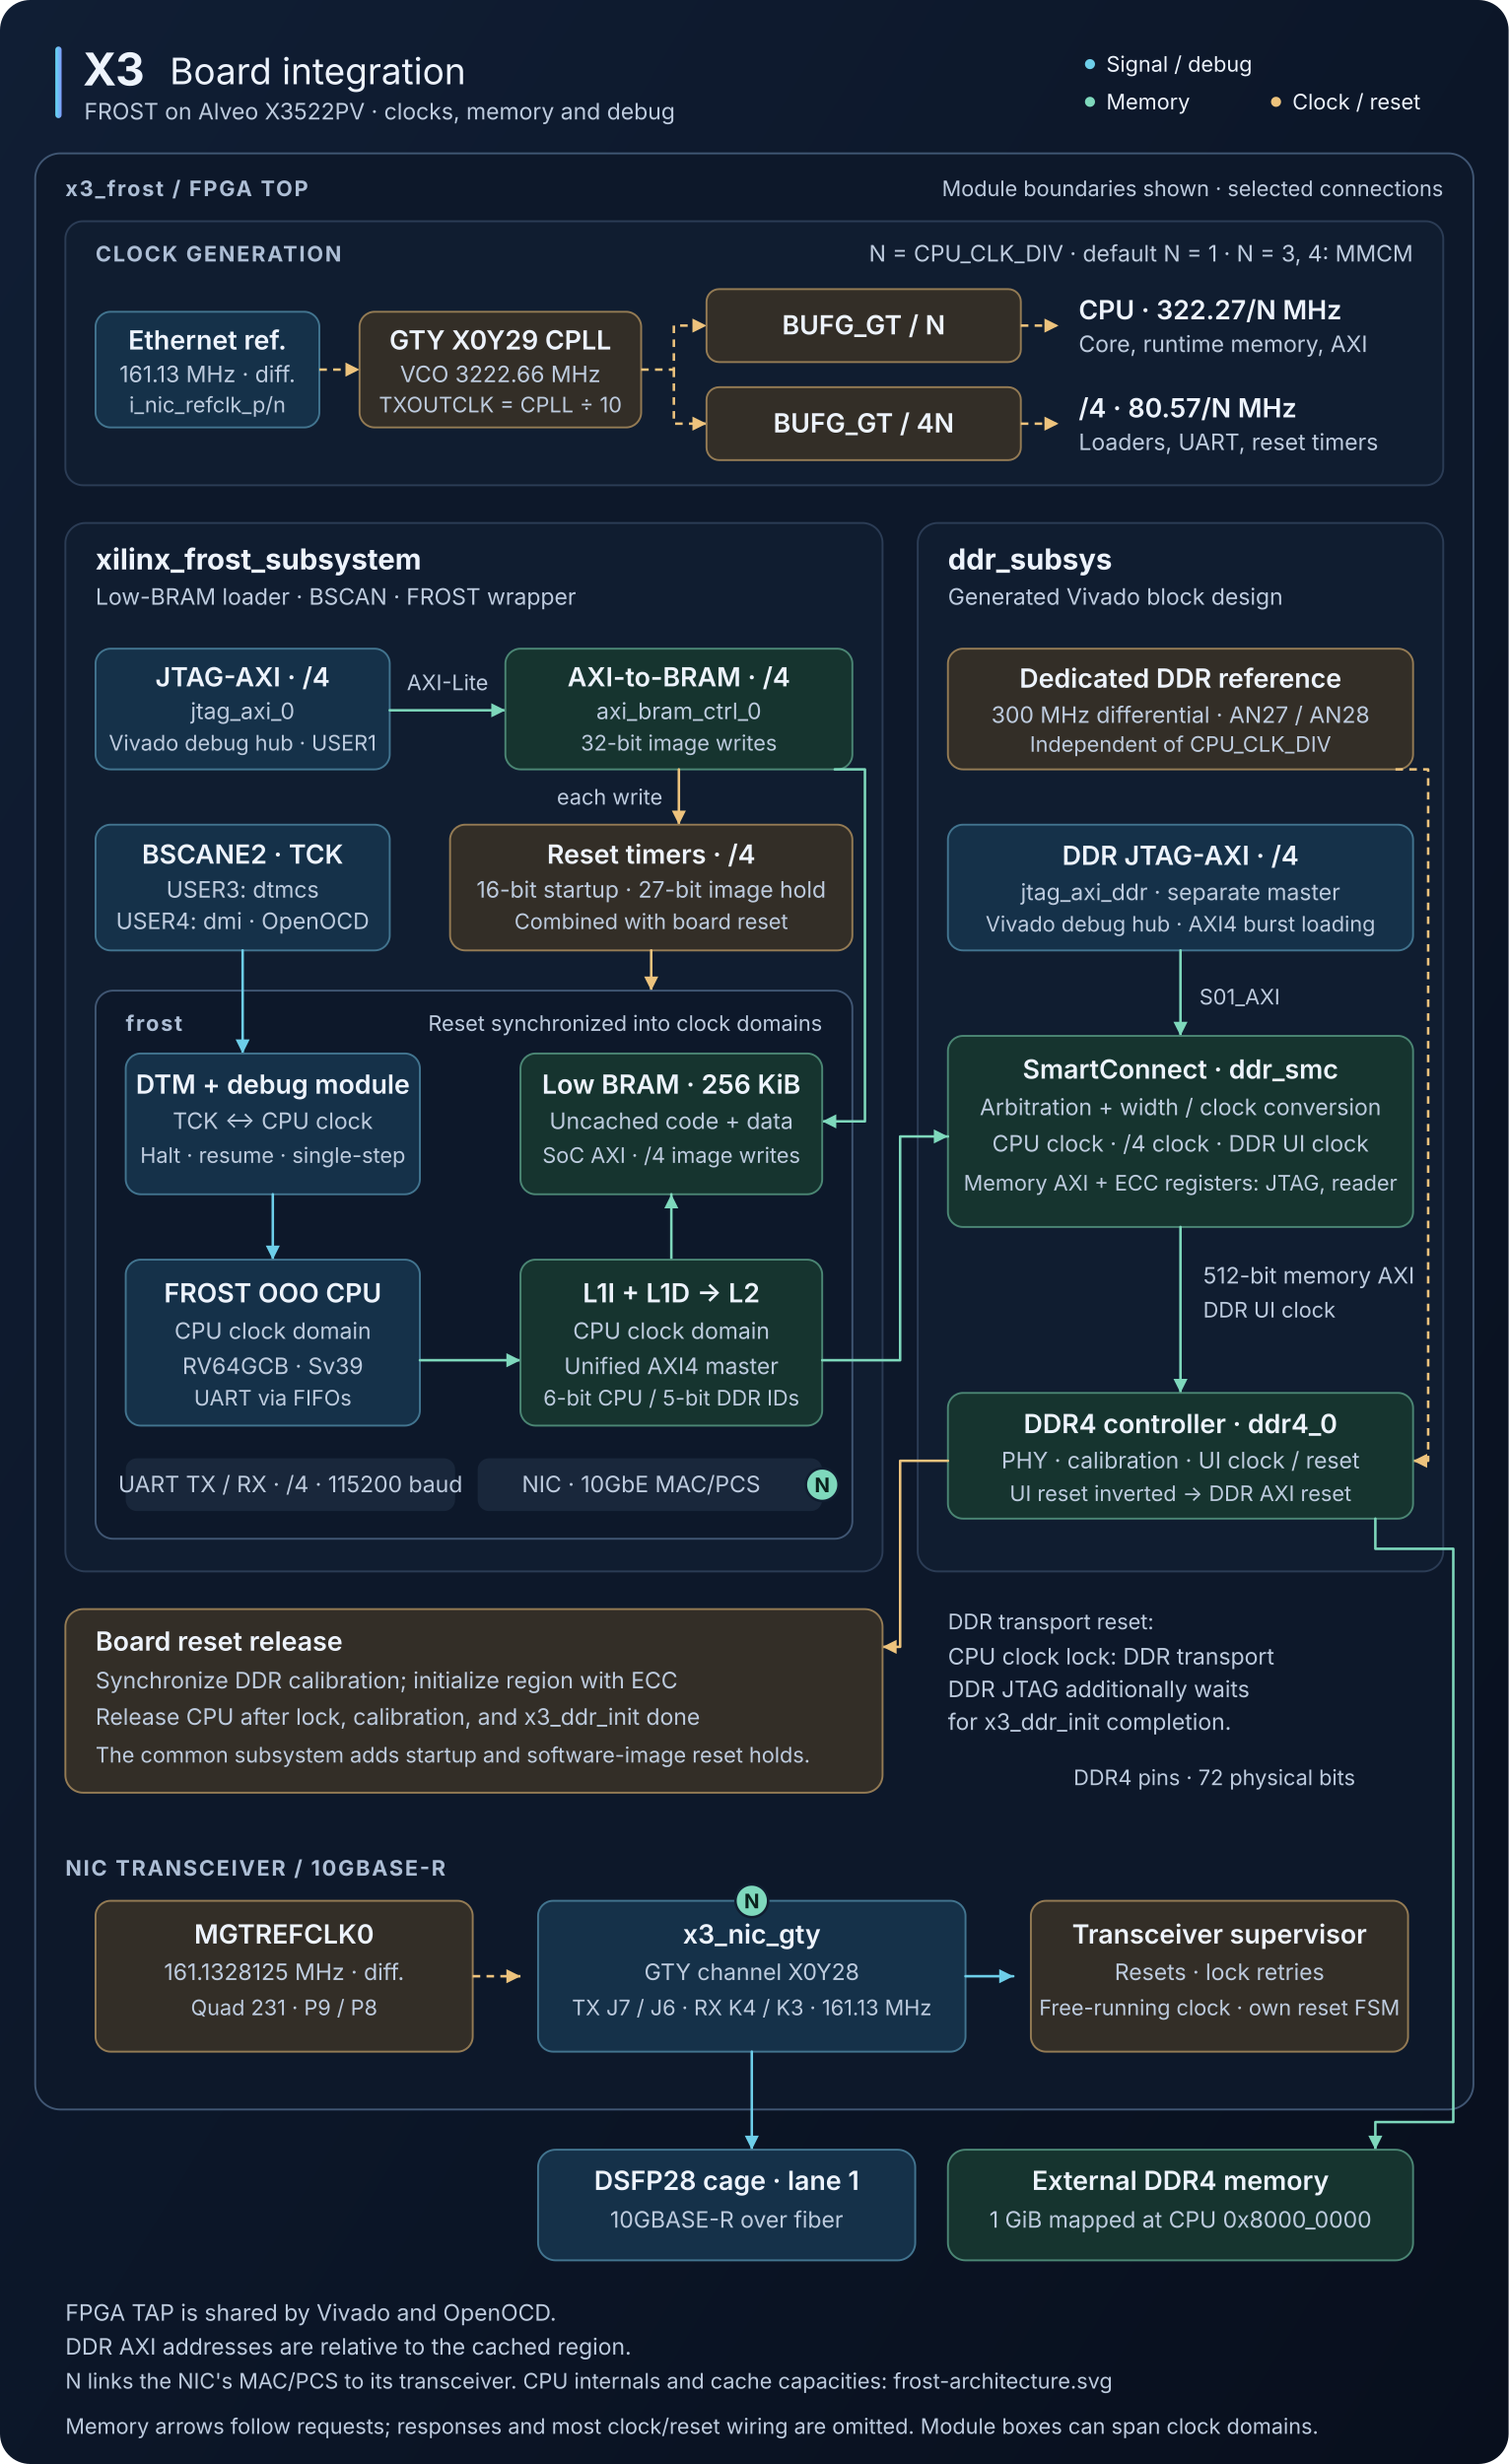
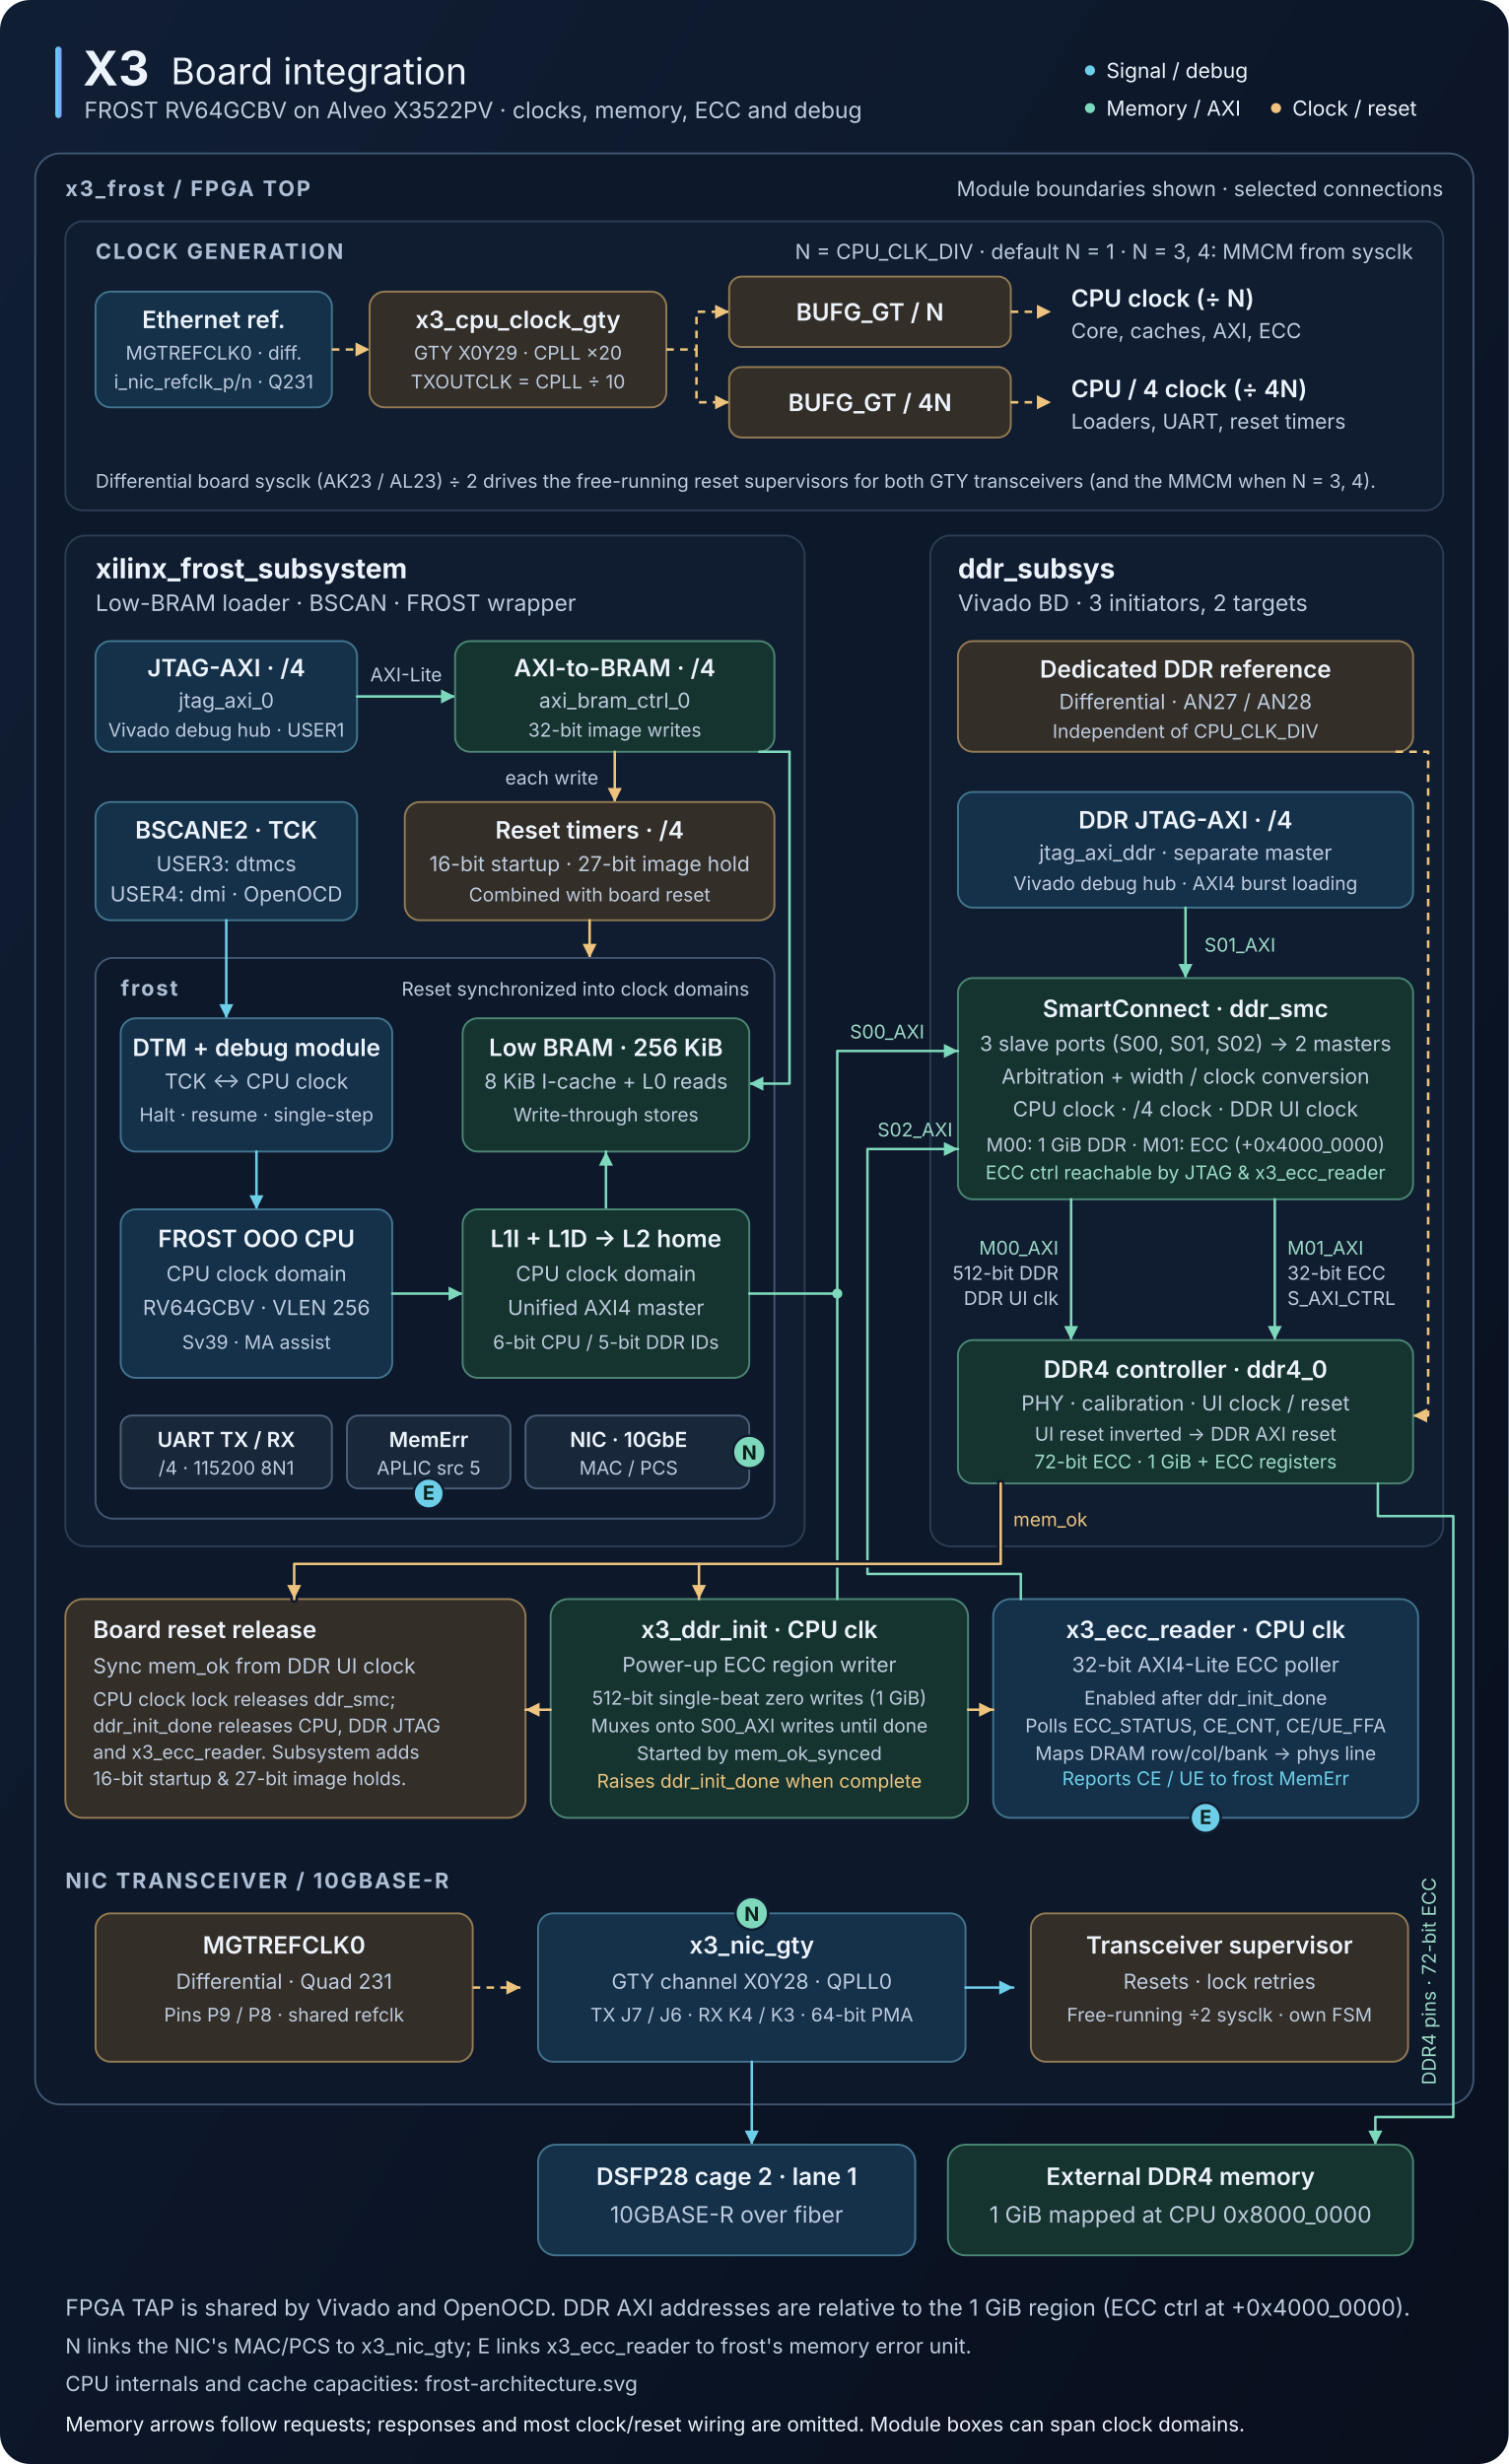
<svg xmlns="http://www.w3.org/2000/svg" width="1200" height="1960" viewBox="0 0 1200 1960" role="img" aria-labelledby="title desc">
  <defs>
    <linearGradient id="background" x2="1" y2="1">
      <stop stop-color="#101e34" />
      <stop offset="1" stop-color="#080f1d" />
    </linearGradient>
-     <linearGradient id="accent">
+     <linearGradient id="header-accent">
      <stop stop-color="#62d8ef" />
      <stop offset="1" stop-color="#7f9cff" />
    </linearGradient>
    <marker id="signal-arrow" viewBox="0 0 10 10" refX="9" refY="5" markerWidth="7" markerHeight="7" orient="auto-start-reverse">
      <path d="M 1 1 L 9 5 L 1 9 Z" fill="#6dcee9" />
    </marker>
    <marker id="memory-arrow" viewBox="0 0 10 10" refX="9" refY="5" markerWidth="7" markerHeight="7" orient="auto-start-reverse">
      <path d="M 1 1 L 9 5 L 1 9 Z" fill="#7ed8bc" />
    </marker>
    <marker id="control-arrow" viewBox="0 0 10 10" refX="9" refY="5" markerWidth="7" markerHeight="7" orient="auto-start-reverse">
      <path d="M 1 1 L 9 5 L 1 9 Z" fill="#edc37d" />
    </marker>
    <style>
      text { font-family: -apple-system, BlinkMacSystemFont, "Segoe UI", sans-serif; fill: #edf3fc; }
-       .heading { font-size: 23px; font-weight: 650; }
-       .label { font-size: 21px; font-weight: 600; }
+       .heading { font-size: 22px; font-weight: 650; }
+       .label { font-size: 19px; font-weight: 600; }
+       .sublabel { font-size: 16.5px; font-weight: 600; }
      .body { font-size: 18px; fill: #bdcbde; }
-       .small { font-size: 17px; fill: #bdcbde; }
-       .section { font-size: 17px; font-weight: 650; letter-spacing: 1.4px; fill: #adbed5; }
+       .small { font-size: 16.5px; fill: #bdcbde; }
+       .xs { font-size: 15px; fill: #bdcbde; }
+       .section { font-size: 17px; font-weight: 650; letter-spacing: 1.5px; fill: #adbed5; }
      .center { text-anchor: middle; }
      .boundary { fill: #0d182a; stroke: #405673; stroke-width: 1.5; }
      .panel { fill: #101d30; stroke: #2b3c55; stroke-width: 1.5; }
      .signal { fill: #153149; stroke: #42748f; stroke-width: 1.5; }
      .memory { fill: #16342f; stroke: #4b8674; stroke-width: 1.5; }
      .control { fill: #332e27; stroke: #947b54; stroke-width: 1.5; }
+       .system { fill: #19273b; stroke: #4b607a; stroke-width: 1.5; }
      .flow { fill: none; stroke: #6dcee9; stroke-width: 2; stroke-linejoin: round; stroke-linecap: round; }
      .memlink { fill: none; stroke: #7ed8bc; stroke-width: 2; stroke-linejoin: round; stroke-linecap: round; }
      .ctl { fill: none; stroke: #edc37d; stroke-width: 2; stroke-linejoin: round; stroke-linecap: round; }
      .clock { fill: none; stroke: #edc37d; stroke-width: 2; stroke-dasharray: 6 5; stroke-linejoin: round; }
+       .halo { fill: none; stroke: #0d182a; stroke-width: 6; stroke-linejoin: round; stroke-linecap: round; }
      .port { fill: #7ed8bc; stroke: #101d30; stroke-width: 2; }
-       .port-text { font-size: 16px; font-weight: 750; fill: #0a221c; text-anchor: middle; }
+       .port-sig { fill: #6dcee9; stroke: #101d30; stroke-width: 2; }
+       .port-text { font-size: 15.5px; font-weight: 750; fill: #0a221c; text-anchor: middle; }
+       .accent-mint { fill: #9cdbc6; }
+       .accent-gold { fill: #edc37d; }
+       .accent-blue { fill: #6dcee9; }
    </style>
  </defs>
  <rect width="1200" height="1960" rx="24" fill="url(#background)" />
-   <rect x="44" y="37" width="5" height="57" rx="2.5" fill="url(#accent)" />
-   <text x="66" y="68" font-size="36" font-weight="750">X3</text>
-   <text x="135" y="67" font-size="29">Board integration</text>
-   <text x="67" y="95" class="body">FROST on Alveo X3522PV · clocks, memory and debug</text>
+   <rect x="44" y="37" width="5" height="57" rx="2.5" fill="url(#header-accent)" />
+   <text x="66" y="68" font-size="38" font-weight="750" letter-spacing="1">X3</text>
+   <text x="136" y="67" font-size="29" fill="#cbd8eb">Board integration</text>
+   <text x="67" y="94" class="body">FROST RV64GCBV on Alveo X3522PV · clocks, memory, ECC and debug</text>
  <g class="small">
-     <circle cx="867" cy="51" r="4" fill="#6dcee9" />
-     <text x="880" y="57">Signal / debug</text>
-     <circle cx="867" cy="81" r="4" fill="#7ed8bc" />
-     <text x="880" y="87">Memory</text>
-     <circle cx="1015" cy="81" r="4" fill="#edc37d" />
-     <text x="1028" y="87">Clock / reset</text>
-   </g>
-   <rect x="28" y="122" width="1144" height="1556" rx="20" class="boundary" />
+     <circle cx="867" cy="56" r="4" fill="#6dcee9" />
+     <text x="880" y="62">Signal / debug</text>
+     <circle cx="867" cy="86" r="4" fill="#7ed8bc" />
+     <text x="880" y="92">Memory / AXI</text>
+     <circle cx="1015" cy="86" r="4" fill="#edc37d" />
+     <text x="1028" y="92">Clock / reset</text>
+   </g>
+   <rect x="28" y="122" width="1144" height="1552" rx="20" class="boundary" />
  <text x="52" y="156" class="section">x3_frost / FPGA TOP</text>
  <text x="1148" y="156" class="small" text-anchor="end">Module boundaries shown · selected connections</text>
  <g id="clock-generation">
-     <rect x="52" y="176" width="1096" height="210" rx="14" class="panel" />
-     <text x="76" y="208" class="section">CLOCK GENERATION</text>
-     <text x="1124" y="208" class="body" text-anchor="end">N = CPU_CLK_DIV · default N = 1 · N = 3, 4: MMCM</text>
-     <rect x="76" y="248" width="178" height="92" rx="12" class="signal" />
-     <text x="165" y="278" class="label center">Ethernet ref.</text>
-     <text x="165" y="304" class="body center">161.13 MHz · diff.</text>
-     <text x="165" y="328" class="small center">i_nic_refclk_p/n</text>
-     <path d="M 254 294 H 286" class="clock" marker-end="url(#control-arrow)" />
-     <rect x="286" y="248" width="224" height="92" rx="12" class="control" />
-     <text x="398" y="278" class="label center">GTY X0Y29 CPLL</text>
-     <text x="398" y="304" class="body center">VCO 3222.66 MHz</text>
-     <text x="398" y="328" class="small center">TXOUTCLK = CPLL ÷ 10</text>
-     <path d="M 510 294 H 536 V 259 H 562" class="clock" marker-end="url(#control-arrow)" />
-     <path d="M 536 294 V 337 H 562" class="clock" marker-end="url(#control-arrow)" />
-     <rect x="562" y="230" width="250" height="58" rx="10" class="control" />
-     <text x="687" y="266" class="label center">BUFG_GT / N</text>
-     <rect x="562" y="308" width="250" height="58" rx="10" class="control" />
-     <text x="687" y="344" class="label center">BUFG_GT / 4N</text>
-     <path d="M 812 259 H 842" class="clock" marker-end="url(#control-arrow)" />
-     <path d="M 812 337 H 842" class="clock" marker-end="url(#control-arrow)" />
-     <text x="858" y="254" class="label">CPU · 322.27/N MHz</text>
-     <text x="858" y="280" class="body">Core, runtime memory, AXI</text>
-     <text x="858" y="332" class="label">/4 · 80.57/N MHz</text>
-     <text x="858" y="358" class="body">Loaders, UART, reset timers</text>
-   </g>
-   <rect x="52" y="416" width="650" height="834" rx="16" class="panel" />
-   <text x="76" y="453" class="heading">xilinx_frost_subsystem</text>
-   <text x="76" y="481" class="body">Low-BRAM loader · BSCAN · FROST wrapper</text>
+     <rect x="52" y="176" width="1096" height="230" rx="14" class="panel" />
+     <text x="76" y="206" class="section">CLOCK GENERATION</text>
+     <text x="1124" y="206" class="small" text-anchor="end">N = CPU_CLK_DIV · default N = 1 · N = 3, 4: MMCM from sysclk</text>
+     <rect x="76" y="232" width="188" height="92" rx="12" class="signal" />
+     <text x="170" y="261" class="label center">Ethernet ref.</text>
+     <text x="170" y="286" class="xs center">MGTREFCLK0 · diff.</text>
+     <text x="170" y="309" class="xs center">i_nic_refclk_p/n · Q231</text>
+     <path d="M 264 278 H 294" class="clock" marker-end="url(#control-arrow)" />
+     <rect x="294" y="232" width="236" height="92" rx="12" class="control" />
+     <text x="412" y="261" class="label center">x3_cpu_clock_gty</text>
+     <text x="412" y="286" class="xs center">GTY X0Y29 · CPLL ×20</text>
+     <text x="412" y="309" class="xs center">TXOUTCLK = CPLL ÷ 10</text>
+     <path d="M 530 278 H 554 V 248 H 580" class="clock" marker-end="url(#control-arrow)" />
+     <path d="M 554 278 V 320 H 580" class="clock" marker-end="url(#control-arrow)" />
+     <rect x="580" y="220" width="224" height="56" rx="10" class="control" />
+     <text x="692" y="255" class="label center">BUFG_GT / N</text>
+     <rect x="580" y="292" width="224" height="56" rx="10" class="control" />
+     <text x="692" y="327" class="label center">BUFG_GT / 4N</text>
+     <path d="M 804 248 H 836" class="clock" marker-end="url(#control-arrow)" />
+     <path d="M 804 320 H 836" class="clock" marker-end="url(#control-arrow)" />
+     <text x="852" y="244" class="label">CPU clock (÷ N)</text>
+     <text x="852" y="269" class="small">Core, caches, AXI, ECC</text>
+     <text x="852" y="316" class="label">CPU / 4 clock (÷ 4N)</text>
+     <text x="852" y="341" class="small">Loaders, UART, reset timers</text>
+     <text x="76" y="388" class="xs">Differential board sysclk (AK23 / AL23) ÷ 2 drives the free-running reset supervisors for both GTY transceivers (and the MMCM when N = 3, 4).</text>
+   </g>
+   <rect x="52" y="426" width="588" height="804" rx="16" class="panel" />
+   <text x="76" y="460" class="heading">xilinx_frost_subsystem</text>
+   <text x="76" y="486" class="body">Low-BRAM loader · BSCAN · FROST wrapper</text>
  <g id="bram-loader">
-     <rect x="76" y="516" width="234" height="96" rx="12" class="signal" />
-     <text x="193" y="546" class="label center">JTAG-AXI · /4</text>
-     <text x="193" y="572" class="body center">jtag_axi_0</text>
-     <text x="193" y="597" class="small center">Vivado debug hub · USER1</text>
-     <path d="M 310 565 H 402" class="memlink" marker-end="url(#memory-arrow)" />
-     <text x="356" y="549" class="small center">AXI-Lite</text>
-     <rect x="402" y="516" width="276" height="96" rx="12" class="memory" />
-     <text x="540" y="546" class="label center">AXI-to-BRAM · /4</text>
-     <text x="540" y="572" class="body center">axi_bram_ctrl_0</text>
-     <text x="540" y="597" class="small center">32-bit image writes</text>
-     <path d="M 540 612 V 656" class="ctl" marker-end="url(#control-arrow)" />
-     <text x="527" y="640" class="small" text-anchor="end">each write</text>
+     <rect x="76" y="510" width="208" height="88" rx="12" class="signal" />
+     <text x="180" y="538" class="label center">JTAG-AXI · /4</text>
+     <text x="180" y="563" class="small center">jtag_axi_0</text>
+     <text x="180" y="586" class="xs center">Vivado debug hub · USER1</text>
+     <path d="M 284 554 H 362" class="memlink" marker-end="url(#memory-arrow)" />
+     <text x="323" y="542" class="xs center">AXI-Lite</text>
+     <rect x="362" y="510" width="254" height="88" rx="12" class="memory" />
+     <text x="489" y="538" class="label center">AXI-to-BRAM · /4</text>
+     <text x="489" y="563" class="small center">axi_bram_ctrl_0</text>
+     <text x="489" y="586" class="xs center">32-bit image writes</text>
+     <path d="M 489 598 V 638" class="ctl" marker-end="url(#control-arrow)" />
+     <text x="476" y="624" class="xs" text-anchor="end">each write</text>
  </g>
  <g id="bscan-and-reset">
-     <rect x="76" y="656" width="234" height="100" rx="12" class="signal" />
-     <text x="193" y="687" class="label center">BSCANE2 · TCK</text>
-     <text x="193" y="714" class="body center">USER3: dtmcs</text>
-     <text x="193" y="739" class="body center">USER4: dmi · OpenOCD</text>
-     <rect x="358" y="656" width="320" height="100" rx="12" class="control" />
-     <text x="518" y="687" class="label center">Reset timers · /4</text>
-     <text x="518" y="714" class="body center">16-bit startup · 27-bit image hold</text>
-     <text x="518" y="739" class="small center">Combined with board reset</text>
-     <path d="M 518 756 V 788" class="ctl" marker-end="url(#control-arrow)" />
-   </g>
-   <rect x="76" y="788" width="602" height="436" rx="14" class="boundary" />
-   <text x="100" y="820" class="section">frost</text>
-   <text x="654" y="820" class="small" text-anchor="end">Reset synchronized into clock domains</text>
-   <path d="M 193 756 V 838" class="flow" marker-end="url(#signal-arrow)" />
-   <path d="M 664 612 H 688 V 892 H 654" class="memlink" marker-end="url(#memory-arrow)" />
-   <rect x="100" y="838" width="234" height="112" rx="12" class="signal" />
-   <text x="217" y="870" class="label center">DTM + debug module</text>
-   <text x="217" y="898" class="body center">TCK ↔ CPU clock</text>
-   <text x="217" y="925" class="small center">Halt · resume · single-step</text>
-   <rect x="414" y="838" width="240" height="112" rx="12" class="memory" />
-   <text x="534" y="870" class="label center">Low BRAM · 256 KiB</text>
-   <text x="534" y="898" class="body center">Uncached code + data</text>
-   <text x="534" y="925" class="small center">SoC AXI · /4 image writes</text>
-   <path d="M 217 950 V 1002" class="flow" marker-end="url(#signal-arrow)" />
-   <rect x="100" y="1002" width="234" height="132" rx="12" class="signal" />
-   <text x="217" y="1036" class="label center">FROST OOO CPU</text>
-   <text x="217" y="1065" class="body center">CPU clock domain</text>
-   <text x="217" y="1093" class="body center">RV64GCB · Sv39</text>
-   <text x="217" y="1118" class="small center">UART via FIFOs</text>
-   <path d="M 534 1002 V 950" class="memlink" marker-end="url(#memory-arrow)" />
-   <path d="M 334 1082 H 414" class="memlink" marker-end="url(#memory-arrow)" />
-   <rect x="414" y="1002" width="240" height="132" rx="12" class="memory" />
-   <text x="534" y="1036" class="label center">L1I + L1D → L2</text>
-   <text x="534" y="1065" class="body center">CPU clock domain</text>
-   <text x="534" y="1093" class="body center">Unified AXI4 master</text>
-   <text x="534" y="1118" class="small center">6-bit CPU / 5-bit DDR IDs</text>
-   <rect x="100" y="1160" width="262" height="42" rx="9" fill="#19273b" />
-   <text x="231" y="1187" class="body center">UART TX / RX · /4 · 115200 baud</text>
-   <rect x="380" y="1160" width="274" height="42" rx="9" fill="#19273b" />
-   <text x="510" y="1187" class="body center">NIC · 10GbE MAC/PCS</text>
-   <circle cx="654" cy="1181" r="13" class="port" />
-   <text x="654" y="1187" class="port-text">N</text>
-   <rect x="730" y="416" width="418" height="834" rx="16" class="panel" />
-   <text x="754" y="453" class="heading">ddr_subsys</text>
-   <text x="754" y="481" class="body">Generated Vivado block design</text>
-   <rect x="754" y="516" width="370" height="96" rx="12" class="control" />
-   <text x="939" y="547" class="label center">Dedicated DDR reference</text>
-   <text x="939" y="575" class="body center">300 MHz differential · AN27 / AN28</text>
-   <text x="939" y="598" class="small center">Independent of CPU_CLK_DIV</text>
-   <path d="M 1110 612 H 1136 V 1162 H 1124" class="clock" marker-end="url(#control-arrow)" />
-   <rect x="754" y="656" width="370" height="100" rx="12" class="signal" />
-   <text x="939" y="688" class="label center">DDR JTAG-AXI · /4</text>
-   <text x="939" y="716" class="body center">jtag_axi_ddr · separate master</text>
-   <text x="939" y="741" class="small center">Vivado debug hub · AXI4 burst loading</text>
-   <path d="M 939 756 V 824" class="memlink" marker-end="url(#memory-arrow)" />
-   <text x="954" y="799" class="small">S01_AXI</text>
-   <rect x="754" y="824" width="370" height="152" rx="12" class="memory" />
-   <text x="939" y="858" class="label center">SmartConnect · ddr_smc</text>
-   <text x="939" y="887" class="body center">Arbitration + width / clock conversion</text>
-   <text x="939" y="916" class="body center">CPU clock · /4 clock · DDR UI clock</text>
-   <text x="939" y="947" class="small center">Memory AXI + ECC registers: JTAG, reader</text>
-   <path d="M 654 1082 H 716 V 904 H 754" class="memlink" marker-end="url(#memory-arrow)" />
-   <path d="M 939 976 V 1108" class="memlink" marker-end="url(#memory-arrow)" />
-   <text x="957" y="1021" class="body">512-bit memory AXI</text>
-   <text x="957" y="1048" class="small">DDR UI clock</text>
-   <rect x="754" y="1108" width="370" height="100" rx="12" class="memory" />
-   <text x="939" y="1140" class="label center">DDR4 controller · ddr4_0</text>
-   <text x="939" y="1168" class="body center">PHY · calibration · UI clock / reset</text>
-   <text x="939" y="1194" class="small center">UI reset inverted → DDR AXI reset</text>
-   <path d="M 754 1162 H 716 V 1310 H 702" class="ctl" marker-end="url(#control-arrow)" />
-   <rect x="52" y="1280" width="650" height="146" rx="14" class="control" />
-   <text x="76" y="1313" class="label">Board reset release</text>
-   <text x="76" y="1343" class="body">Synchronize DDR calibration; initialize region with ECC</text>
-   <text x="76" y="1372" class="body">Release CPU after lock, calibration, and x3_ddr_init done</text>
-   <text x="76" y="1402" class="small">The common subsystem adds startup and software-image reset holds.</text>
-   <text x="754" y="1296" class="small">DDR transport reset:</text>
-   <text x="754" y="1324" class="body">CPU clock lock: DDR transport</text>
-   <text x="754" y="1350" class="body">DDR JTAG additionally waits</text>
-   <text x="754" y="1376" class="body">for x3_ddr_init completion.</text>
-   <path d="M 1094 1208 V 1232 H 1156 V 1688 H 1094 V 1710" class="memlink" marker-end="url(#memory-arrow)" />
-   <text x="1078" y="1420" class="small" text-anchor="end">DDR4 pins · 72 physical bits</text>
-   <text x="52" y="1492" class="section">NIC TRANSCEIVER / 10GBASE-R</text>
-   <rect x="76" y="1512" width="300" height="120" rx="12" class="control" />
-   <text x="226" y="1546" class="label center">MGTREFCLK0</text>
-   <text x="226" y="1575" class="body center">161.1328125 MHz · diff.</text>
-   <text x="226" y="1603" class="small center">Quad 231 · P9 / P8</text>
-   <path d="M 376 1572 H 414" class="clock" marker-end="url(#control-arrow)" />
-   <rect x="428" y="1512" width="340" height="120" rx="12" class="signal" />
-   <text x="598" y="1546" class="label center">x3_nic_gty</text>
-   <text x="598" y="1575" class="body center">GTY channel X0Y28</text>
-   <text x="598" y="1603" class="small center">TX J7 / J6 · RX K4 / K3 · 161.13 MHz</text>
-   <circle cx="598" cy="1512" r="13" class="port" />
-   <text x="598" y="1518" class="port-text">N</text>
-   <path d="M 768 1572 H 806" class="flow" marker-end="url(#signal-arrow)" />
-   <rect x="820" y="1512" width="300" height="120" rx="12" class="control" />
-   <text x="970" y="1546" class="label center">Transceiver supervisor</text>
-   <text x="970" y="1575" class="body center">Resets · lock retries</text>
-   <text x="970" y="1603" class="small center">Free-running clock · own reset FSM</text>
-   <path d="M 598 1632 V 1710" class="flow" marker-end="url(#signal-arrow)" />
-   <rect x="428" y="1710" width="300" height="88" rx="14" class="signal" />
-   <text x="578" y="1742" class="label center">DSFP28 cage · lane 1</text>
-   <text x="578" y="1772" class="body center">10GBASE-R over fiber</text>
-   <rect x="754" y="1710" width="370" height="88" rx="14" class="memory" />
-   <text x="939" y="1742" class="label center">External DDR4 memory</text>
-   <text x="939" y="1772" class="body center">1 GiB mapped at CPU 0x8000_0000</text>
-   <text x="52" y="1846" class="body">FPGA TAP is shared by Vivado and OpenOCD.</text>
-   <text x="52" y="1873" class="body">DDR AXI addresses are relative to the cached region.</text>
-   <text x="52" y="1900" class="small">N links the NIC's MAC/PCS to its transceiver. CPU internals and cache capacities: frost-architecture.svg</text>
-   <text x="52" y="1936" class="small">Memory arrows follow requests; responses and most clock/reset wiring are omitted. Module boxes can span clock domains.</text>
+     <rect x="76" y="638" width="208" height="94" rx="12" class="signal" />
+     <text x="180" y="667" class="label center">BSCANE2 · TCK</text>
+     <text x="180" y="693" class="small center">USER3: dtmcs</text>
+     <text x="180" y="717" class="small center">USER4: dmi · OpenOCD</text>
+     <rect x="322" y="638" width="294" height="94" rx="12" class="control" />
+     <text x="469" y="667" class="label center">Reset timers · /4</text>
+     <text x="469" y="693" class="small center">16-bit startup · 27-bit image hold</text>
+     <text x="469" y="717" class="xs center">Combined with board reset</text>
+     <path d="M 469 732 V 762" class="ctl" marker-end="url(#control-arrow)" />
+   </g>
+   <rect x="76" y="762" width="540" height="446" rx="14" class="boundary" />
+   <text x="96" y="792" class="section">frost</text>
+   <text x="596" y="792" class="xs" text-anchor="end">Reset synchronized into clock domains</text>
+   <path d="M 180 732 V 810" class="flow" marker-end="url(#signal-arrow)" />
+   <path d="M 604 598 H 628 V 862 H 596" class="memlink" marker-end="url(#memory-arrow)" />
+   <rect x="96" y="810" width="216" height="106" rx="12" class="signal" />
+   <text x="204" y="840" class="label center">DTM + debug module</text>
+   <text x="204" y="866" class="small center">TCK ↔ CPU clock</text>
+   <text x="204" y="892" class="xs center">Halt · resume · single-step</text>
+   <rect x="368" y="810" width="228" height="106" rx="12" class="memory" />
+   <text x="482" y="840" class="label center">Low BRAM · 256 KiB</text>
+   <text x="482" y="866" class="small center">8 KiB I-cache + L0 reads</text>
+   <text x="482" y="892" class="xs center">Write-through stores</text>
+   <path d="M 204 916 V 962" class="flow" marker-end="url(#signal-arrow)" />
+   <rect x="96" y="962" width="216" height="134" rx="12" class="signal" />
+   <text x="204" y="992" class="label center">FROST OOO CPU</text>
+   <text x="204" y="1019" class="small center">CPU clock domain</text>
+   <text x="204" y="1046" class="small center">RV64GCBV · VLEN 256</text>
+   <text x="204" y="1073" class="xs center">Sv39 · MA assist</text>
+   <path d="M 482 962 V 916" class="memlink" marker-end="url(#memory-arrow)" />
+   <path d="M 312 1029 H 368" class="memlink" marker-end="url(#memory-arrow)" />
+   <rect x="368" y="962" width="228" height="134" rx="12" class="memory" />
+   <text x="482" y="992" class="label center">L1I + L1D → L2 home</text>
+   <text x="482" y="1019" class="small center">CPU clock domain</text>
+   <text x="482" y="1046" class="small center">Unified AXI4 master</text>
+   <text x="482" y="1073" class="xs center">6-bit CPU / 5-bit DDR IDs</text>
+   <rect x="96" y="1126" width="168" height="58" rx="9" class="system" />
+   <text x="180" y="1151" class="sublabel center">UART TX / RX</text>
+   <text x="180" y="1173" class="xs center">/4 · 115200 8N1</text>
+   <rect x="276" y="1126" width="130" height="58" rx="9" class="system" />
+   <text x="341" y="1151" class="sublabel center">MemErr</text>
+   <text x="341" y="1173" class="xs center">APLIC src 5</text>
+   <circle cx="341" cy="1188" r="12" class="port-sig" />
+   <text x="341" y="1193" class="port-text">E</text>
+   <rect x="418" y="1126" width="178" height="58" rx="9" class="system" />
+   <text x="500" y="1151" class="sublabel center">NIC · 10GbE</text>
+   <text x="500" y="1173" class="xs center">MAC / PCS</text>
+   <circle cx="596" cy="1155" r="13" class="port" />
+   <text x="596" y="1161" class="port-text">N</text>
+   <rect x="740" y="426" width="408" height="804" rx="16" class="panel" />
+   <text x="762" y="460" class="heading">ddr_subsys</text>
+   <text x="762" y="486" class="body">Vivado BD · 3 initiators, 2 targets</text>
+   <rect x="762" y="510" width="362" height="88" rx="12" class="control" />
+   <text x="943" y="539" class="label center">Dedicated DDR reference</text>
+   <text x="943" y="564" class="small center">Differential · AN27 / AN28</text>
+   <text x="943" y="587" class="xs center">Independent of CPU_CLK_DIV</text>
+   <path d="M 1110 598 H 1136 V 1126 H 1124" class="clock" marker-end="url(#control-arrow)" />
+   <rect x="762" y="630" width="362" height="92" rx="12" class="signal" />
+   <text x="943" y="659" class="label center">DDR JTAG-AXI · /4</text>
+   <text x="943" y="684" class="small center">jtag_axi_ddr · separate master</text>
+   <text x="943" y="708" class="xs center">Vivado debug hub · AXI4 burst loading</text>
+   <path d="M 943 722 V 778" class="memlink" marker-end="url(#memory-arrow)" />
+   <text x="958" y="757" class="xs accent-mint">S01_AXI</text>
+   <rect x="762" y="778" width="362" height="176" rx="12" class="memory" />
+   <text x="943" y="809" class="label center">SmartConnect · ddr_smc</text>
+   <text x="943" y="836" class="small center">3 slave ports (S00, S01, S02) → 2 masters</text>
+   <text x="943" y="862" class="small center">Arbitration + width / clock conversion</text>
+   <text x="943" y="888" class="small center">CPU clock · /4 clock · DDR UI clock</text>
+   <text x="943" y="916" class="xs center">M00: 1 GiB DDR · M01: ECC (+0x4000_0000)</text>
+   <text x="943" y="938" class="xs center accent-mint">ECC ctrl reachable by JTAG &amp; x3_ecc_reader</text>
+   <path d="M 852 954 V 1066" class="memlink" marker-end="url(#memory-arrow)" />
+   <text x="842" y="998" class="xs accent-mint" text-anchor="end">M00_AXI</text>
+   <text x="842" y="1018" class="xs" text-anchor="end">512-bit DDR</text>
+   <text x="842" y="1038" class="xs" text-anchor="end">DDR UI clk</text>
+   <path d="M 1014 954 V 1066" class="memlink" marker-end="url(#memory-arrow)" />
+   <text x="1024" y="998" class="xs accent-mint">M01_AXI</text>
+   <text x="1024" y="1018" class="xs">32-bit ECC</text>
+   <text x="1024" y="1038" class="xs">S_AXI_CTRL</text>
+   <rect x="762" y="1066" width="362" height="114" rx="12" class="memory" />
+   <text x="943" y="1096" class="label center">DDR4 controller · ddr4_0</text>
+   <text x="943" y="1122" class="small center">PHY · calibration · UI clock / reset</text>
+   <text x="943" y="1146" class="xs center">UI reset inverted → DDR AXI reset</text>
+   <text x="943" y="1168" class="xs center accent-mint">72-bit ECC · 1 GiB + ECC registers</text>
+   <g id="board-helpers">
+     <rect x="52" y="1272" width="366" height="174" rx="14" class="control" />
+     <text x="74" y="1303" class="label">Board reset release</text>
+     <text x="74" y="1331" class="small">Sync mem_ok from DDR UI clock</text>
+     <text x="74" y="1357" class="xs">CPU clock lock releases ddr_smc;</text>
+     <text x="74" y="1378" class="xs">ddr_init_done releases CPU, DDR JTAG</text>
+     <text x="74" y="1399" class="xs">and x3_ecc_reader. Subsystem adds</text>
+     <text x="74" y="1420" class="xs">16-bit startup &amp; 27-bit image holds.</text>
+     <rect x="438" y="1272" width="332" height="174" rx="14" class="memory" />
+     <text x="604" y="1303" class="label center">x3_ddr_init · CPU clk</text>
+     <text x="604" y="1330" class="small center">Power-up ECC region writer</text>
+     <text x="604" y="1356" class="xs center">512-bit single-beat zero writes (1 GiB)</text>
+     <text x="604" y="1378" class="xs center">Muxes onto S00_AXI writes until done</text>
+     <text x="604" y="1400" class="xs center">Started by mem_ok_synced</text>
+     <text x="604" y="1422" class="xs center accent-gold">Raises ddr_init_done when complete</text>
+     <rect x="790" y="1272" width="338" height="174" rx="14" class="signal" />
+     <text x="959" y="1303" class="label center">x3_ecc_reader · CPU clk</text>
+     <text x="959" y="1330" class="small center">32-bit AXI4-Lite ECC poller</text>
+     <text x="959" y="1356" class="xs center">Enabled after ddr_init_done</text>
+     <text x="959" y="1378" class="xs center">Polls ECC_STATUS, CE_CNT, CE/UE_FFA</text>
+     <text x="959" y="1400" class="xs center">Maps DRAM row/col/bank → phys line</text>
+     <text x="959" y="1420" class="xs center accent-blue">Reports CE / UE to frost MemErr</text>
+     <circle cx="959" cy="1446" r="12" class="port-sig" />
+     <text x="959" y="1451" class="port-text">E</text>
+   </g>
+   <path d="M 596 1029 H 666 V 836 H 762" class="memlink" marker-end="url(#memory-arrow)" />
+   <path d="M 666 1272 V 1029" class="memlink" />
+   <circle cx="666" cy="1029" r="4" fill="#7ed8bc" />
+   <text x="676" y="826" class="xs accent-mint">S00_AXI</text>
+   <path d="M 812 1272 V 1252 H 690 V 914 H 762" class="memlink" marker-end="url(#memory-arrow)" />
+   <text x="698" y="904" class="xs accent-mint">S02_AXI</text>
+   <path d="M 796 1180 V 1244 H 234 V 1272" class="halo" />
+   <path d="M 796 1180 V 1244 H 234 V 1272" class="ctl" marker-end="url(#control-arrow)" />
+   <path d="M 556 1244 V 1272" class="ctl" marker-end="url(#control-arrow)" />
+   <text x="806" y="1214" class="xs accent-gold">mem_ok</text>
+   <path d="M 438 1360 H 418" class="ctl" marker-end="url(#control-arrow)" />
+   <path d="M 770 1360 H 790" class="ctl" marker-end="url(#control-arrow)" />
+   <path d="M 1096 1180 V 1206 H 1156 V 1684 H 1094 V 1706" class="memlink" marker-end="url(#memory-arrow)" />
+   <text x="1142" y="1576" class="xs accent-mint center" transform="rotate(-90 1142 1576)">DDR4 pins · 72-bit ECC</text>
+   <text x="52" y="1502" class="section">NIC TRANSCEIVER / 10GBASE-R</text>
+   <rect x="76" y="1522" width="300" height="118" rx="12" class="control" />
+   <text x="226" y="1554" class="label center">MGTREFCLK0</text>
+   <text x="226" y="1582" class="small center">Differential · Quad 231</text>
+   <text x="226" y="1608" class="xs center">Pins P9 / P8 · shared refclk</text>
+   <path d="M 376 1581 H 414" class="clock" marker-end="url(#control-arrow)" />
+   <rect x="428" y="1522" width="340" height="118" rx="12" class="signal" />
+   <text x="598" y="1554" class="label center">x3_nic_gty</text>
+   <text x="598" y="1582" class="small center">GTY channel X0Y28 · QPLL0</text>
+   <text x="598" y="1608" class="xs center">TX J7 / J6 · RX K4 / K3 · 64-bit PMA</text>
+   <circle cx="598" cy="1522" r="13" class="port" />
+   <text x="598" y="1528" class="port-text">N</text>
+   <path d="M 768 1581 H 806" class="flow" marker-end="url(#signal-arrow)" />
+   <rect x="820" y="1522" width="300" height="118" rx="12" class="control" />
+   <text x="970" y="1554" class="label center">Transceiver supervisor</text>
+   <text x="970" y="1582" class="small center">Resets · lock retries</text>
+   <text x="970" y="1608" class="xs center">Free-running ÷2 sysclk · own FSM</text>
+   <path d="M 598 1640 V 1706" class="flow" marker-end="url(#signal-arrow)" />
+   <rect x="428" y="1706" width="300" height="88" rx="14" class="signal" />
+   <text x="578" y="1738" class="label center">DSFP28 cage 2 · lane 1</text>
+   <text x="578" y="1768" class="body center">10GBASE-R over fiber</text>
+   <rect x="754" y="1706" width="370" height="88" rx="14" class="memory" />
+   <text x="939" y="1738" class="label center">External DDR4 memory</text>
+   <text x="939" y="1768" class="body center">1 GiB mapped at CPU 0x8000_0000</text>
+   <text x="52" y="1842" class="body">FPGA TAP is shared by Vivado and OpenOCD. DDR AXI addresses are relative to the 1 GiB region (ECC ctrl at +0x4000_0000).</text>
+   <text x="52" y="1872" class="small">N links the NIC's MAC/PCS to x3_nic_gty; E links x3_ecc_reader to frost's memory error unit.</text>
+   <text x="52" y="1902" class="small">CPU internals and cache capacities: frost-architecture.svg</text>
+   <text x="52" y="1934" font-size="16" fill="#a9bad0">Memory arrows follow requests; responses and most clock/reset wiring are omitted. Module boxes can span clock domains.</text>
</svg>
